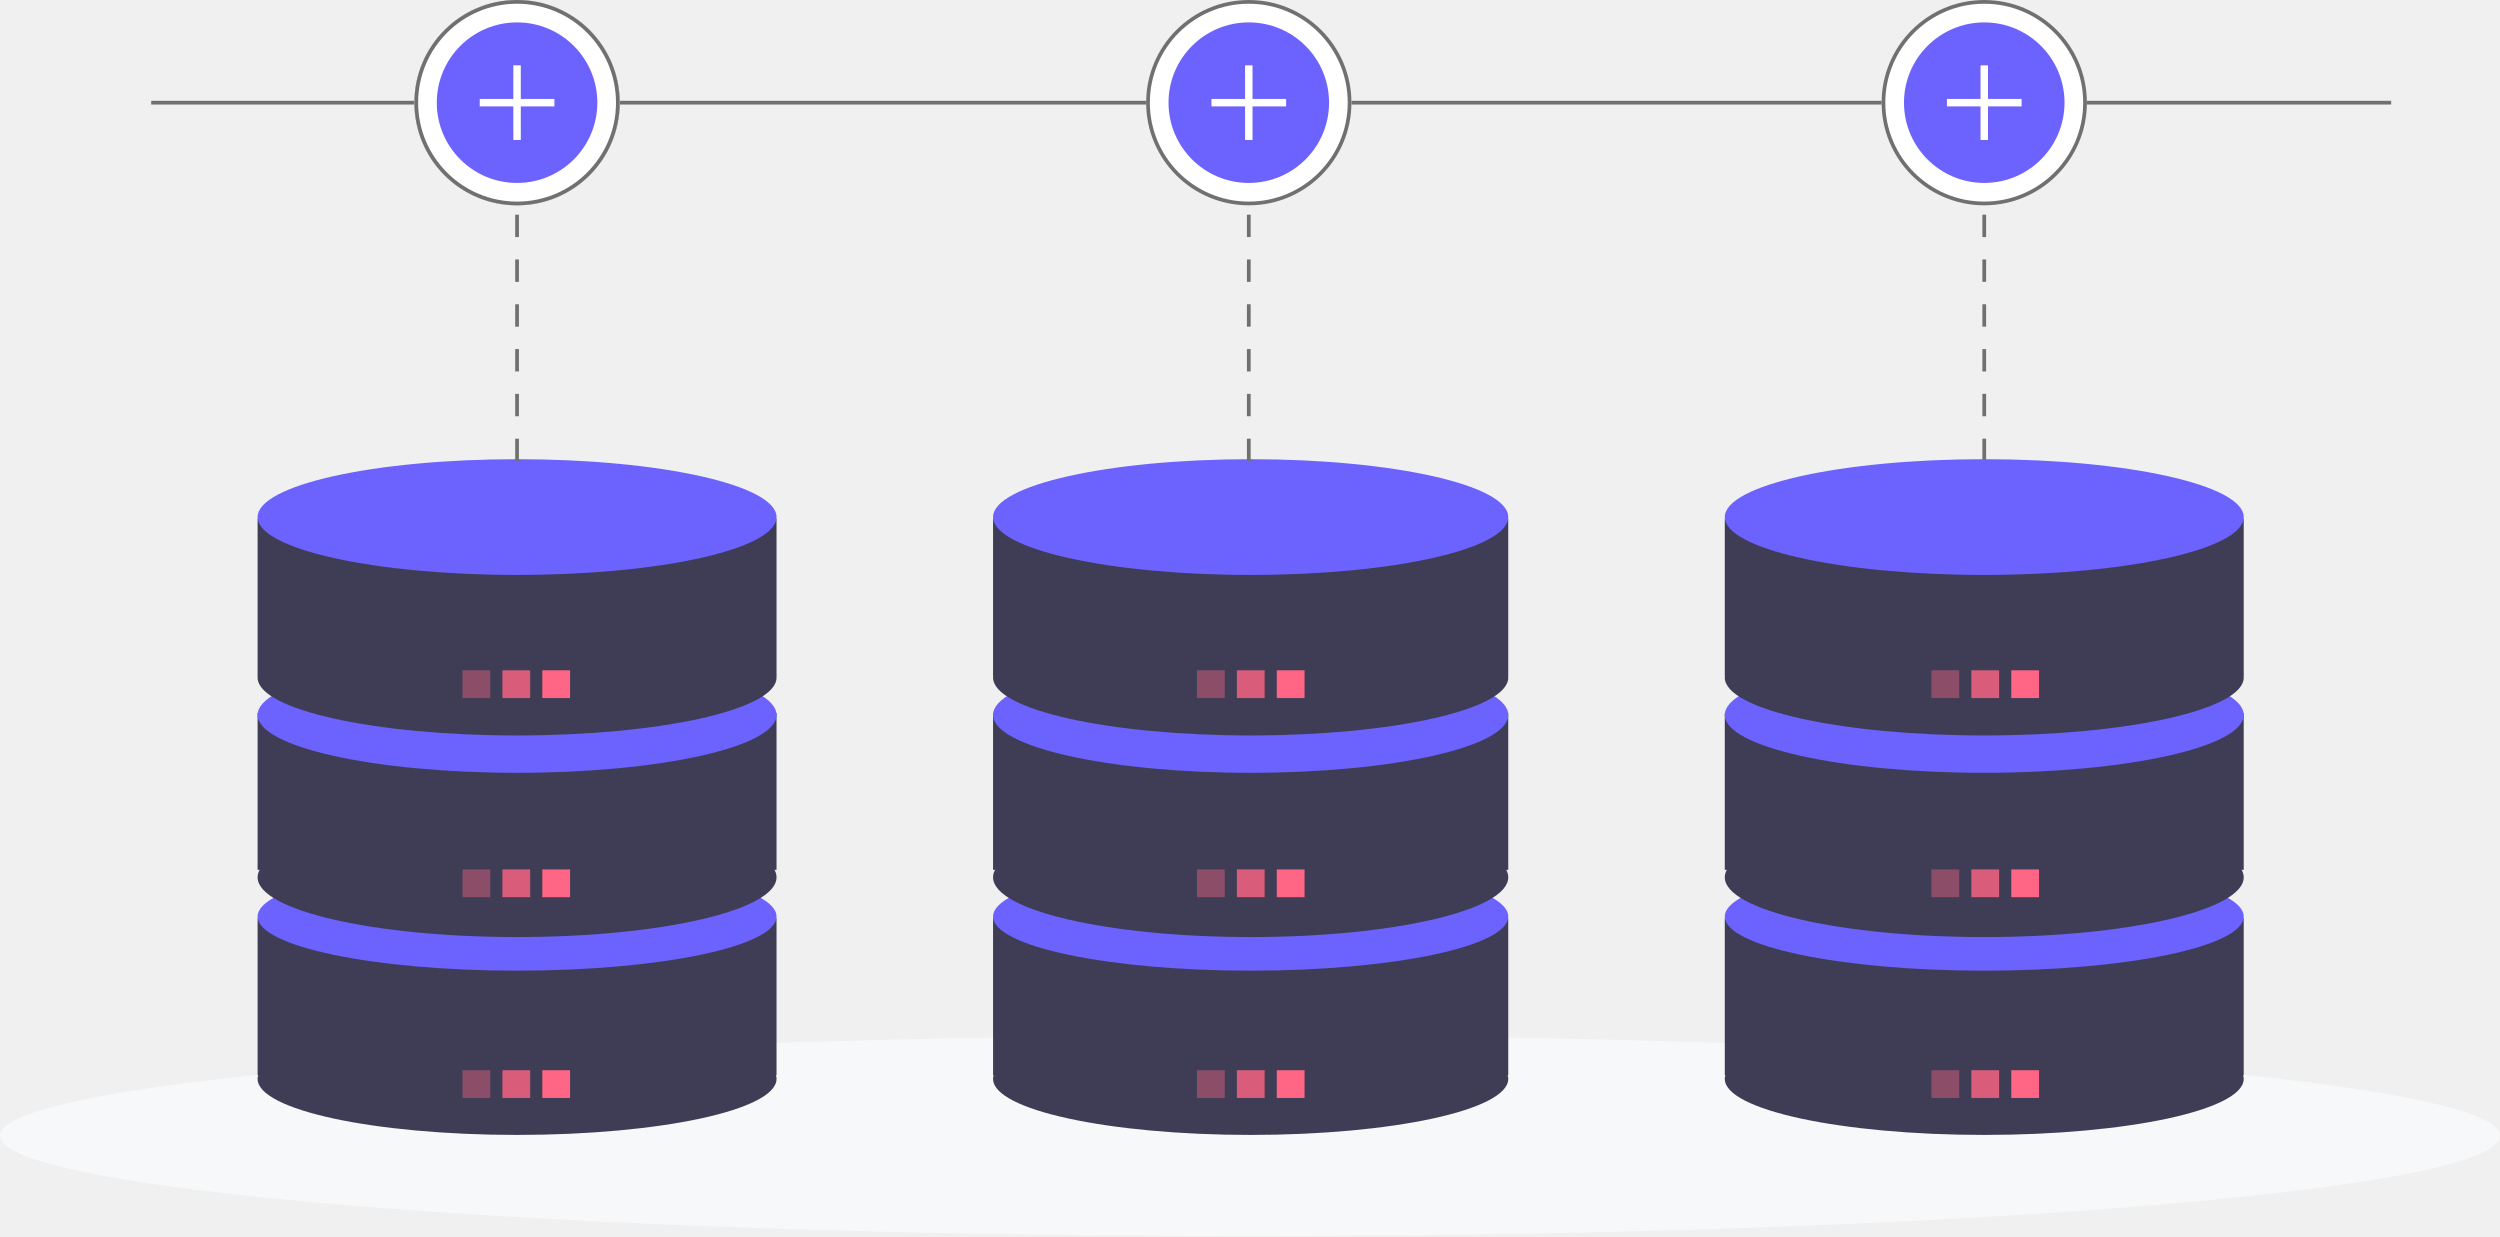
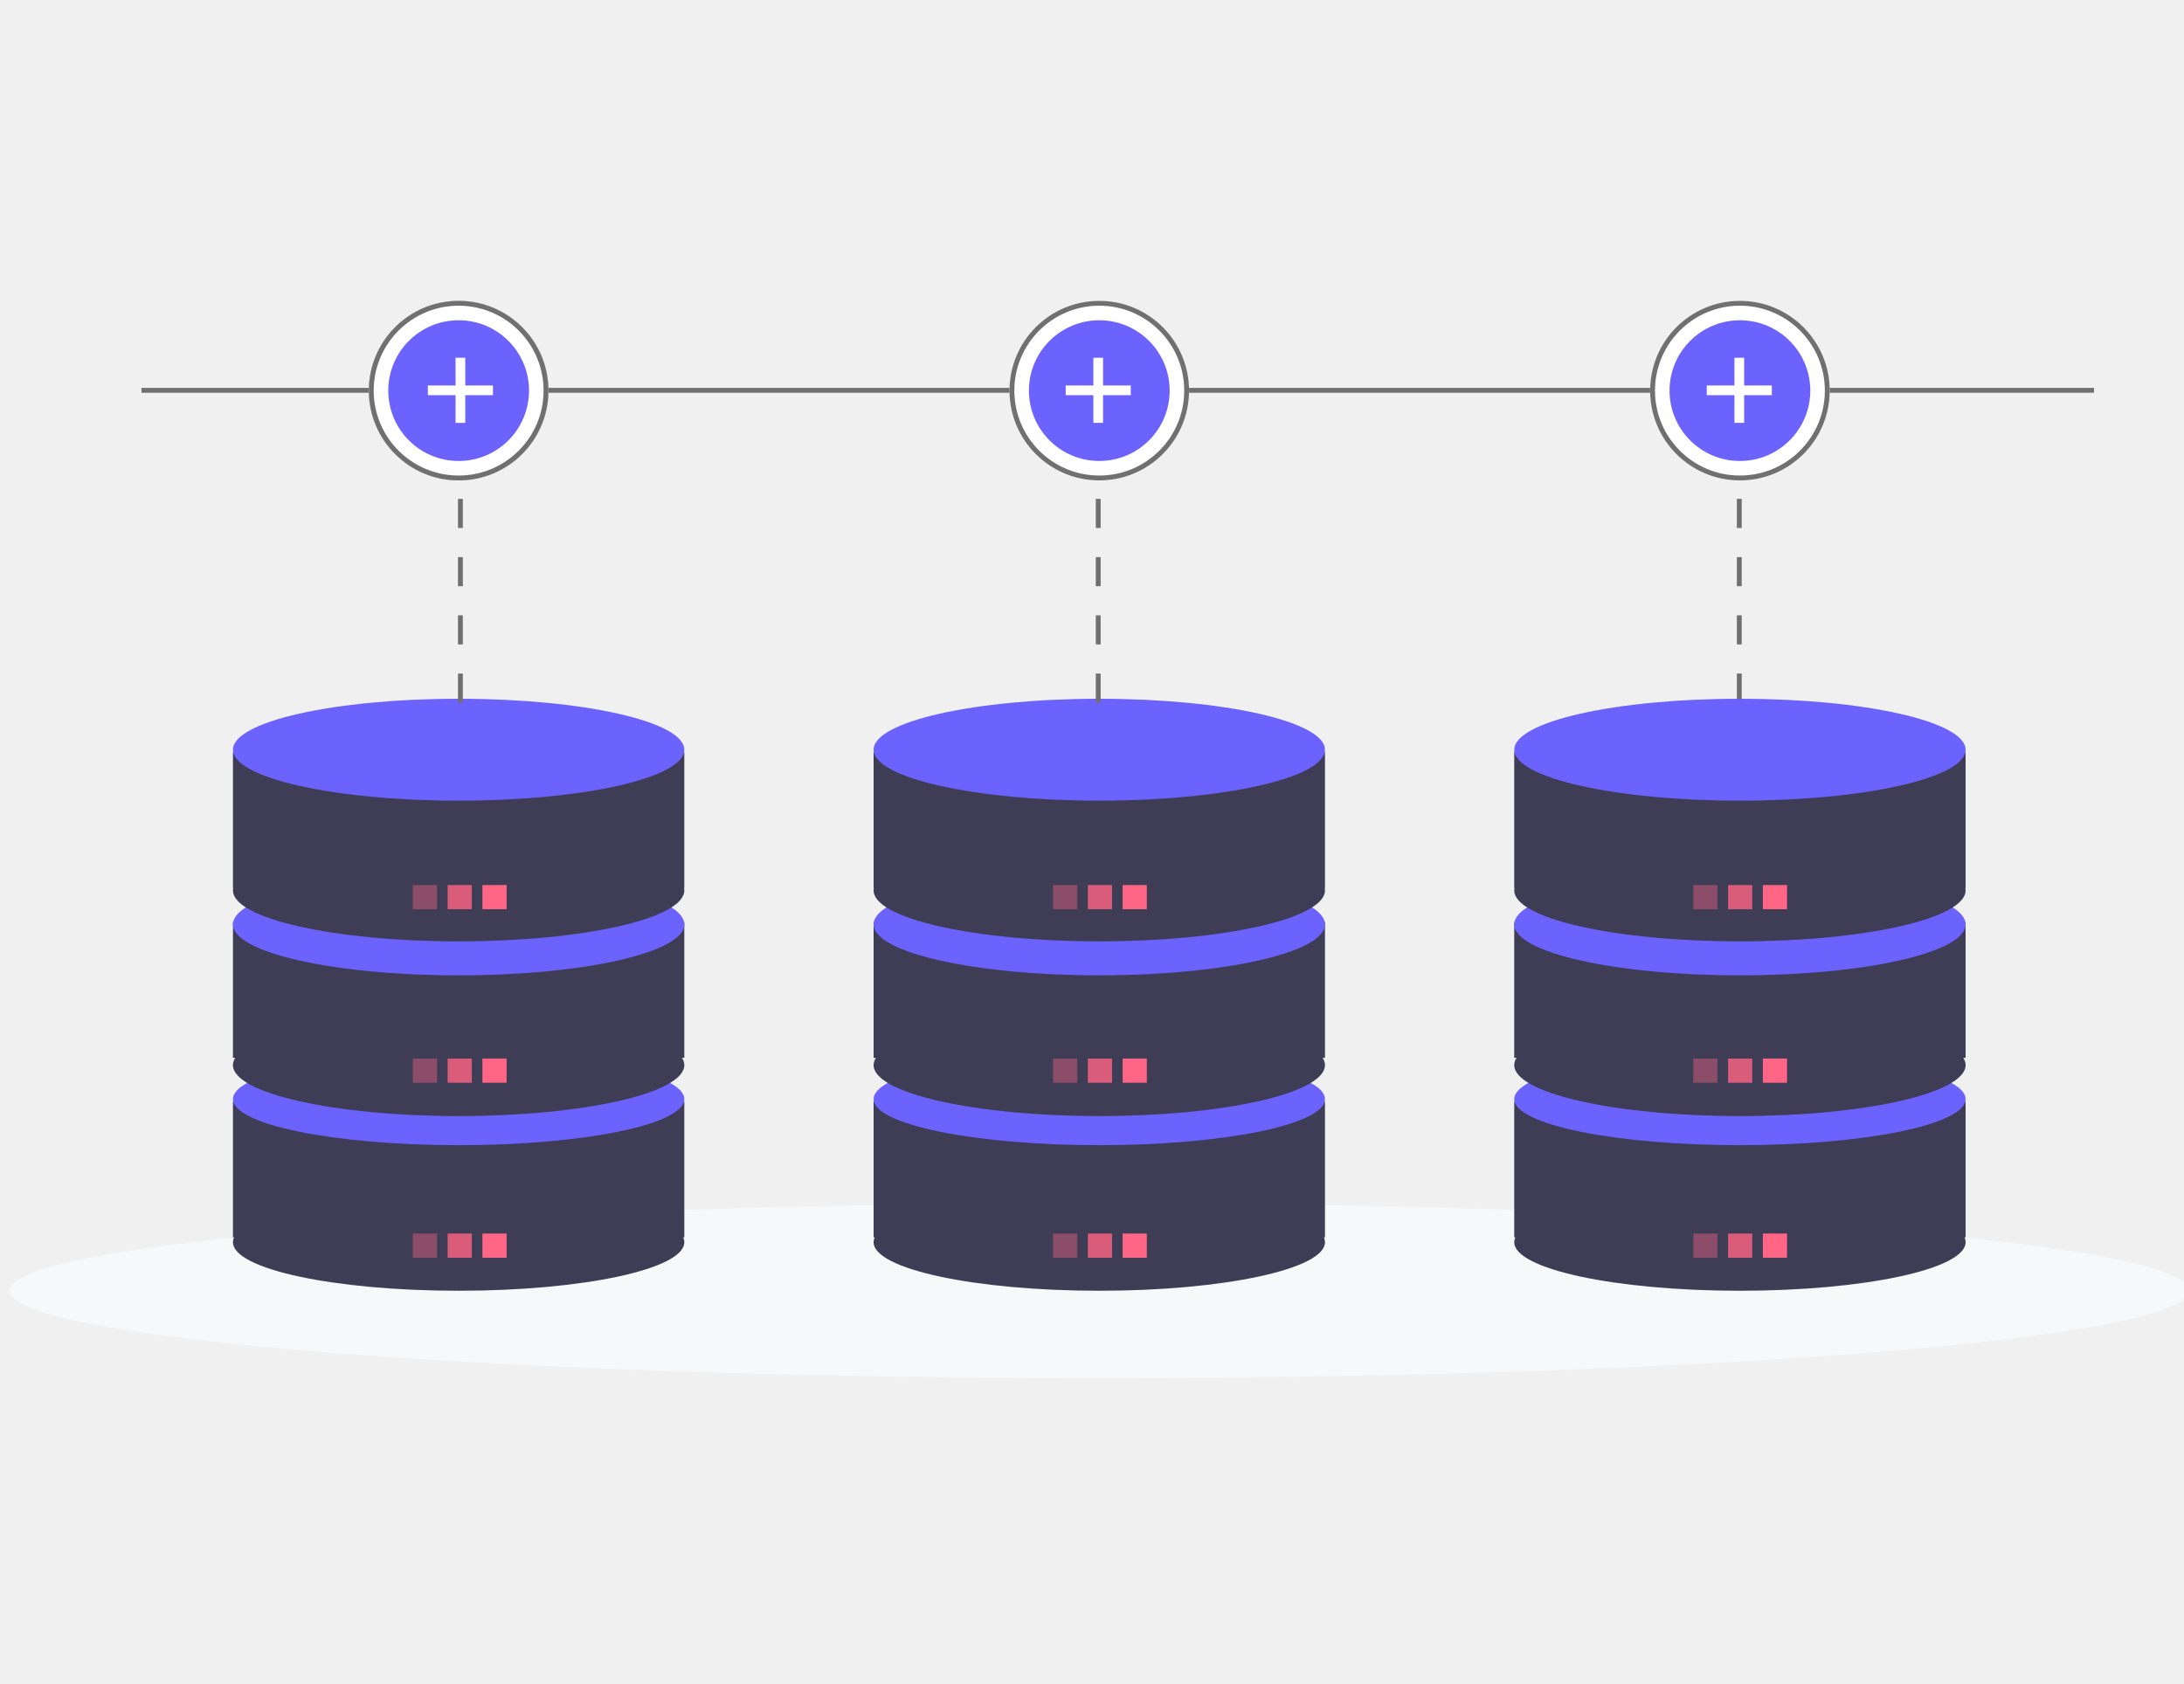
- <svg xmlns="http://www.w3.org/2000/svg" width="669.648" height="331.1">
-   <g data-name="Group 1933">
-     <g data-name="Group 1579" transform="translate(-507 -4277)">
-       <ellipse data-name="Ellipse 238" cx="334.824" cy="26.868" rx="334.824" ry="26.868" transform="translate(507 4554.364)" fill="#f7f8f9" />
-       <g data-name="Group 1275" transform="translate(576 4400)">
-         <path data-name="Rectangle 2036" fill="#3f3d56" d="M0 123h139v42H0z" />
-         <ellipse data-name="Ellipse 223" cx="69.5" cy="14.5" rx="69.5" ry="14.5" transform="translate(0 108)" fill="#6c63ff" />
-         <ellipse data-name="Ellipse 224" cx="69.5" cy="15" rx="69.5" ry="15" transform="translate(0 151)" fill="#3f3d56" />
-         <path data-name="Rectangle 2036" fill="#3f3d56" d="M0 68h139v42H0z" />
-         <ellipse data-name="Ellipse 223" cx="69.5" cy="15.5" rx="69.5" ry="15.5" transform="translate(0 53)" fill="#6c63ff" />
-         <ellipse data-name="Ellipse 224" cx="69.5" cy="16" rx="69.5" ry="16" transform="translate(0 96)" fill="#3f3d56" />
-         <path data-name="Rectangle 2036" fill="#3f3d56" d="M0 16h139v42H0z" />
-         <ellipse data-name="Ellipse 223" cx="69.5" cy="15.5" rx="69.5" ry="15.5" fill="#6c63ff" />
-         <ellipse data-name="Ellipse 224" cx="69.5" cy="15.5" rx="69.5" ry="15.5" transform="translate(0 43)" fill="#3f3d56" />
-       </g>
-       <g data-name="Group 1276" fill="#ff6584">
-         <path data-name="Rectangle 2037" opacity=".8" d="M641.575 4456.546h7.435v7.435h-7.435z" />
-         <path data-name="Rectangle 2038" d="M652.263 4456.546h7.435v7.435h-7.435z" />
-         <path data-name="Rectangle 2039" opacity=".4" d="M630.887 4456.546h7.435v7.435h-7.435z" />
-       </g>
-       <g data-name="Group 1277" fill="#ff6584">
-         <path data-name="Rectangle 2037" opacity=".8" d="M641.575 4509.885h7.435v7.435h-7.435z" />
-         <path data-name="Rectangle 2038" d="M652.263 4509.885h7.435v7.435h-7.435z" />
-         <path data-name="Rectangle 2039" opacity=".4" d="M630.887 4509.885h7.435v7.435h-7.435z" />
-       </g>
-       <g data-name="Group 1278" fill="#ff6584">
-         <path data-name="Rectangle 2037" opacity=".8" d="M641.575 4563.666h7.435v7.435h-7.435z" />
-         <path data-name="Rectangle 2038" d="M652.263 4563.666h7.435v7.435h-7.435z" />
-         <path data-name="Rectangle 2039" opacity=".4" d="M630.887 4563.666h7.435v7.435h-7.435z" />
-       </g>
-       <g data-name="Group 1275" transform="translate(772.737 4400)">
-         <path data-name="Rectangle 2036" fill="#3f3d56" d="M.263 123h138v42h-138z" />
-         <ellipse data-name="Ellipse 223" cx="69" cy="14.5" rx="69" ry="14.5" transform="translate(.263 108)" fill="#6c63ff" />
-         <ellipse data-name="Ellipse 224" cx="69" cy="15" rx="69" ry="15" transform="translate(.263 151)" fill="#3f3d56" />
-         <path data-name="Rectangle 2036" fill="#3f3d56" d="M.263 68h138v42h-138z" />
-         <ellipse data-name="Ellipse 223" cx="69" cy="15.5" rx="69" ry="15.5" transform="translate(.263 53)" fill="#6c63ff" />
-         <ellipse data-name="Ellipse 224" cx="69" cy="16" rx="69" ry="16" transform="translate(.263 96)" fill="#3f3d56" />
-         <path data-name="Rectangle 2036" fill="#3f3d56" d="M.263 16h138v42h-138z" />
-         <ellipse data-name="Ellipse 223" cx="69" cy="15.5" rx="69" ry="15.5" transform="translate(.263)" fill="#6c63ff" />
-         <ellipse data-name="Ellipse 224" cx="69" cy="15.5" rx="69" ry="15.5" transform="translate(.263 43)" fill="#3f3d56" />
-       </g>
-       <g data-name="Group 1276" fill="#ff6584">
-         <path data-name="Rectangle 2037" opacity=".8" d="M838.312 4456.546h7.435v7.435h-7.435z" />
-         <path data-name="Rectangle 2038" d="M849 4456.546h7.435v7.435H849z" />
-         <path data-name="Rectangle 2039" opacity=".4" d="M827.624 4456.546h7.435v7.435h-7.435z" />
-       </g>
-       <g data-name="Group 1277" fill="#ff6584">
-         <path data-name="Rectangle 2037" opacity=".8" d="M838.312 4509.885h7.435v7.435h-7.435z" />
-         <path data-name="Rectangle 2038" d="M849 4509.885h7.435v7.435H849z" />
-         <path data-name="Rectangle 2039" opacity=".4" d="M827.624 4509.885h7.435v7.435h-7.435z" />
-       </g>
-       <g data-name="Group 1278" fill="#ff6584">
-         <path data-name="Rectangle 2037" opacity=".8" d="M838.312 4563.666h7.435v7.435h-7.435z" />
-         <path data-name="Rectangle 2038" d="M849 4563.666h7.435v7.435H849z" />
-         <path data-name="Rectangle 2039" opacity=".4" d="M827.624 4563.666h7.435v7.435h-7.435z" />
-       </g>
-       <path data-name="Line 89" fill="none" stroke="#707070" stroke-dasharray="6" d="M645.5 4400.5v-96" />
-       <path data-name="Line 90" fill="none" stroke="#707070" stroke-dasharray="6" d="M841.5 4400.5v-96" />
-       <path data-name="Line 91" fill="none" stroke="#707070" stroke-dasharray="6" d="M1038.5 4400.5v-96" />
-       <path data-name="Line 92" fill="none" stroke="#707070" d="M547.5 4304.5h600" />
-       <g data-name="Ellipse 239" transform="translate(618 4277)" fill="#fff" stroke="#707070">
-         <circle cx="27.5" cy="27.5" r="27.5" stroke="none" />
-         <circle cx="27.5" cy="27.5" r="27" fill="none" />
-       </g>
-       <g data-name="Group 1304" transform="translate(-21 122)">
-         <g data-name="Ellipse 240" transform="translate(639 4155)" fill="#fff" stroke="#707070">
-           <circle cx="27.5" cy="27.5" r="27.5" stroke="none" />
-           <circle cx="27.5" cy="27.5" r="27" fill="none" />
+ <svg xmlns="http://www.w3.org/2000/svg" width="450" height="347" viewBox="0 0 450 347">
+   <defs>
+     <clipPath id="clip-path">
+       <rect id="矩形_3678" data-name="矩形 3678" width="450" height="347" transform="translate(951 2088)" fill="none" stroke="#707070" stroke-width="1" />
+     </clipPath>
+   </defs>
+   <g id="蒙版组_127" data-name="蒙版组 127" transform="translate(-951 -2088)" clip-path="url(#clip-path)">
+     <g id="组_1933" data-name="组 1933" transform="translate(446 -2127)">
+       <g id="组_1579" data-name="组 1579" transform="translate(507 4277)">
+         <ellipse id="椭圆_238" data-name="椭圆 238" cx="224.5" cy="18.015" rx="224.5" ry="18.015" transform="translate(0 185.973)" fill="#f7f8f9" />
+         <g id="组_1275" data-name="组 1275" transform="translate(45.999 82)">
+           <rect id="矩形_2036" data-name="矩形 2036" width="93" height="28" transform="translate(0 83)" fill="#3f3d56" />
+           <ellipse id="椭圆_223" data-name="椭圆 223" cx="46.5" cy="9.5" rx="46.5" ry="9.5" transform="translate(0 73)" fill="#6c63ff" />
+           <ellipse id="椭圆_224" data-name="椭圆 224" cx="46.5" cy="10" rx="46.5" ry="10" transform="translate(0 102)" fill="#3f3d56" />
+           <rect id="矩形_2036-2" data-name="矩形 2036" width="93" height="28" transform="translate(0 46)" fill="#3f3d56" />
+           <ellipse id="椭圆_223-2" data-name="椭圆 223" cx="46.5" cy="10.5" rx="46.5" ry="10.5" transform="translate(0 36)" fill="#6c63ff" />
+           <ellipse id="椭圆_224-2" data-name="椭圆 224" cx="46.5" cy="10.5" rx="46.5" ry="10.5" transform="translate(0 65)" fill="#3f3d56" />
+           <rect id="矩形_2036-3" data-name="矩形 2036" width="93" height="28" transform="translate(0 11)" fill="#3f3d56" />
+           <ellipse id="椭圆_223-3" data-name="椭圆 223" cx="46.5" cy="10.5" rx="46.5" ry="10.5" transform="translate(0)" fill="#6c63ff" />
+           <ellipse id="椭圆_224-3" data-name="椭圆 224" cx="46.5" cy="10.5" rx="46.5" ry="10.5" transform="translate(0 29)" fill="#3f3d56" />
        </g>
-         <circle data-name="Ellipse 241" cx="21.5" cy="21.5" r="21.5" transform="translate(645 4161)" fill="#6c63ff" />
-         <g data-name="Group 1303" fill="none" stroke="#fff" stroke-width="2">
-           <path data-name="Line 93" d="M656.5 4182.5h20" />
-           <path data-name="Line 94" d="M666.5 4172.5v20" />
+         <g id="组_1276" data-name="组 1276" transform="translate(83.066 120.386)">
+           <rect id="矩形_2037" data-name="矩形 2037" width="4.985" height="4.985" transform="translate(7.167)" fill="#ff6584" opacity="0.8" />
+           <rect id="矩形_2038" data-name="矩形 2038" width="4.985" height="4.985" transform="translate(14.333)" fill="#ff6584" />
+           <rect id="矩形_2039" data-name="矩形 2039" width="4.985" height="4.985" fill="#ff6584" opacity="0.4" />
        </g>
-       </g>
-       <g data-name="Group 1305" transform="translate(175 122)">
-         <g data-name="Ellipse 240" transform="translate(639 4155)" fill="#fff" stroke="#707070">
-           <circle cx="27.5" cy="27.5" r="27.5" stroke="none" />
-           <circle cx="27.5" cy="27.5" r="27" fill="none" />
+         <g id="组_1277" data-name="组 1277" transform="translate(83.066 156.149)">
+           <rect id="矩形_2037-2" data-name="矩形 2037" width="4.985" height="4.985" transform="translate(7.167)" fill="#ff6584" opacity="0.8" />
+           <rect id="矩形_2038-2" data-name="矩形 2038" width="4.985" height="4.985" transform="translate(14.333)" fill="#ff6584" />
+           <rect id="矩形_2039-2" data-name="矩形 2039" width="4.985" height="4.985" fill="#ff6584" opacity="0.4" />
        </g>
-         <circle data-name="Ellipse 241" cx="21.5" cy="21.5" r="21.5" transform="translate(645 4161)" fill="#6c63ff" />
-         <g data-name="Group 1303" fill="none" stroke="#fff" stroke-width="2">
-           <path data-name="Line 93" d="M656.5 4182.5h20" />
-           <path data-name="Line 94" d="M666.5 4172.5v20" />
+         <g id="组_1278" data-name="组 1278" transform="translate(83.066 192.21)">
+           <rect id="矩形_2037-3" data-name="矩形 2037" width="4.985" height="4.985" transform="translate(7.167 0)" fill="#ff6584" opacity="0.8" />
+           <rect id="矩形_2038-3" data-name="矩形 2038" width="4.985" height="4.985" transform="translate(14.333 0)" fill="#ff6584" />
+           <rect id="矩形_2039-3" data-name="矩形 2039" width="4.985" height="4.985" transform="translate(0 0)" fill="#ff6584" opacity="0.4" />
        </g>
-       </g>
-       <g data-name="Group 1306" transform="translate(372 122)">
-         <g data-name="Ellipse 240" transform="translate(639 4155)" fill="#fff" stroke="#707070">
-           <circle cx="27.5" cy="27.5" r="27.5" stroke="none" />
-           <circle cx="27.5" cy="27.5" r="27" fill="none" />
+         <g id="组_1275-2" data-name="组 1275" transform="translate(178 82)">
+           <rect id="矩形_2036-4" data-name="矩形 2036" width="93" height="28" transform="translate(0 83)" fill="#3f3d56" />
+           <ellipse id="椭圆_223-4" data-name="椭圆 223" cx="46.5" cy="9.5" rx="46.5" ry="9.5" transform="translate(0 73)" fill="#6c63ff" />
+           <ellipse id="椭圆_224-4" data-name="椭圆 224" cx="46.5" cy="10" rx="46.5" ry="10" transform="translate(0 102)" fill="#3f3d56" />
+           <rect id="矩形_2036-5" data-name="矩形 2036" width="93" height="28" transform="translate(0 46)" fill="#3f3d56" />
+           <ellipse id="椭圆_223-5" data-name="椭圆 223" cx="46.5" cy="10.5" rx="46.5" ry="10.5" transform="translate(0 36)" fill="#6c63ff" />
+           <ellipse id="椭圆_224-5" data-name="椭圆 224" cx="46.5" cy="10.5" rx="46.5" ry="10.5" transform="translate(0 65)" fill="#3f3d56" />
+           <rect id="矩形_2036-6" data-name="矩形 2036" width="93" height="28" transform="translate(0 11)" fill="#3f3d56" />
+           <ellipse id="椭圆_223-6" data-name="椭圆 223" cx="46.5" cy="10.5" rx="46.5" ry="10.5" transform="translate(0)" fill="#6c63ff" />
+           <ellipse id="椭圆_224-6" data-name="椭圆 224" cx="46.5" cy="10.5" rx="46.5" ry="10.5" transform="translate(0 29)" fill="#3f3d56" />
        </g>
-         <circle data-name="Ellipse 241" cx="21.5" cy="21.5" r="21.5" transform="translate(645 4161)" fill="#6c63ff" />
-         <g data-name="Group 1303" fill="none" stroke="#fff" stroke-width="2">
-           <path data-name="Line 93" d="M656.5 4182.5h20" />
-           <path data-name="Line 94" d="M666.5 4172.5v20" />
+         <g id="组_1276-2" data-name="组 1276" transform="translate(214.979 120.386)">
+           <rect id="矩形_2037-4" data-name="矩形 2037" width="4.985" height="4.985" transform="translate(7.167)" fill="#ff6584" opacity="0.8" />
+           <rect id="矩形_2038-4" data-name="矩形 2038" width="4.985" height="4.985" transform="translate(14.333)" fill="#ff6584" />
+           <rect id="矩形_2039-4" data-name="矩形 2039" width="4.985" height="4.985" fill="#ff6584" opacity="0.4" />
        </g>
-       </g>
-       <g data-name="Group 1382">
-         <g data-name="Group 1275" transform="translate(969.474 4400)">
-           <path data-name="Rectangle 2036" fill="#3f3d56" d="M-.474 123h139v42h-139z" />
-           <ellipse data-name="Ellipse 223" cx="69.5" cy="14.5" rx="69.5" ry="14.5" transform="translate(-.474 108)" fill="#6c63ff" />
-           <ellipse data-name="Ellipse 224" cx="69.5" cy="15" rx="69.5" ry="15" transform="translate(-.474 151)" fill="#3f3d56" />
-           <path data-name="Rectangle 2036" fill="#3f3d56" d="M-.474 68h139v42h-139z" />
-           <ellipse data-name="Ellipse 223" cx="69.5" cy="15.5" rx="69.5" ry="15.5" transform="translate(-.474 53)" fill="#6c63ff" />
-           <ellipse data-name="Ellipse 224" cx="69.5" cy="16" rx="69.5" ry="16" transform="translate(-.474 96)" fill="#3f3d56" />
-           <path data-name="Rectangle 2036" fill="#3f3d56" d="M-.474 16h139v42h-139z" />
-           <ellipse data-name="Ellipse 223" cx="69.5" cy="15.5" rx="69.5" ry="15.5" transform="translate(-.474)" fill="#6c63ff" />
-           <ellipse data-name="Ellipse 224" cx="69.5" cy="15.5" rx="69.5" ry="15.5" transform="translate(-.474 43)" fill="#3f3d56" />
+         <g id="组_1277-2" data-name="组 1277" transform="translate(214.979 156.149)">
+           <rect id="矩形_2037-5" data-name="矩形 2037" width="4.985" height="4.985" transform="translate(7.167)" fill="#ff6584" opacity="0.8" />
+           <rect id="矩形_2038-5" data-name="矩形 2038" width="4.985" height="4.985" transform="translate(14.333)" fill="#ff6584" />
+           <rect id="矩形_2039-5" data-name="矩形 2039" width="4.985" height="4.985" fill="#ff6584" opacity="0.4" />
        </g>
-         <g data-name="Group 1276" fill="#ff6584">
-           <path data-name="Rectangle 2037" opacity=".8" d="M1035.048 4456.546h7.435v7.435h-7.435z" />
-           <path data-name="Rectangle 2038" d="M1045.736 4456.546h7.435v7.435h-7.435z" />
-           <path data-name="Rectangle 2039" opacity=".4" d="M1024.36 4456.546h7.435v7.435h-7.435z" />
+         <g id="组_1278-2" data-name="组 1278" transform="translate(214.979 192.21)">
+           <rect id="矩形_2037-6" data-name="矩形 2037" width="4.985" height="4.985" transform="translate(7.167 0)" fill="#ff6584" opacity="0.8" />
+           <rect id="矩形_2038-6" data-name="矩形 2038" width="4.985" height="4.985" transform="translate(14.333 0)" fill="#ff6584" />
+           <rect id="矩形_2039-6" data-name="矩形 2039" width="4.985" height="4.985" transform="translate(0 0)" fill="#ff6584" opacity="0.4" />
        </g>
-         <g data-name="Group 1277" fill="#ff6584">
-           <path data-name="Rectangle 2037" opacity=".8" d="M1035.048 4509.885h7.435v7.435h-7.435z" />
-           <path data-name="Rectangle 2038" d="M1045.736 4509.885h7.435v7.435h-7.435z" />
-           <path data-name="Rectangle 2039" opacity=".4" d="M1024.36 4509.885h7.435v7.435h-7.435z" />
+         <line id="直线_89" data-name="直线 89" y1="64.368" transform="translate(92.864 18.439)" fill="none" stroke="#707070" stroke-width="1" stroke-dasharray="6" />
+         <line id="直线_90" data-name="直线 90" y1="64.368" transform="translate(224.283 18.439)" fill="none" stroke="#707070" stroke-width="1" stroke-dasharray="6" />
+         <line id="直线_91" data-name="直线 91" y1="64.368" transform="translate(356.371 18.439)" fill="none" stroke="#707070" stroke-width="1" stroke-dasharray="6" />
+         <line id="直线_92" data-name="直线 92" x2="402.301" transform="translate(27.155 18.439)" fill="none" stroke="#707070" stroke-width="1" />
+         <g id="椭圆_239" data-name="椭圆 239" transform="translate(74)" fill="#fff" stroke="#707070" stroke-width="1">
+           <circle cx="18.5" cy="18.5" r="18.5" stroke="none" />
+           <circle cx="18.5" cy="18.5" r="18" fill="none" />
        </g>
-         <g data-name="Group 1278" fill="#ff6584">
-           <path data-name="Rectangle 2037" opacity=".8" d="M1035.048 4563.666h7.435v7.435h-7.435z" />
-           <path data-name="Rectangle 2038" d="M1045.736 4563.666h7.435v7.435h-7.435z" />
-           <path data-name="Rectangle 2039" opacity=".4" d="M1024.36 4563.666h7.435v7.435h-7.435z" />
+         <g id="组_1304" data-name="组 1304" transform="translate(73.999)">
+           <g id="椭圆_240" data-name="椭圆 240" transform="translate(0.001)" fill="#fff" stroke="#707070" stroke-width="1">
+             <circle cx="18.5" cy="18.5" r="18.5" stroke="none" />
+             <circle cx="18.5" cy="18.5" r="18" fill="none" />
+           </g>
+           <circle id="椭圆_241" data-name="椭圆 241" cx="14.5" cy="14.5" r="14.5" transform="translate(4.001 4)" fill="#6c63ff" />
+           <g id="组_1303" data-name="组 1303" transform="translate(12.16 11.734)">
+             <line id="直线_93" data-name="直线 93" x2="13.41" transform="translate(0 6.705)" fill="none" stroke="#fff" stroke-width="2" />
+             <line id="直线_94" data-name="直线 94" x2="13.41" transform="translate(6.705) rotate(90)" fill="none" stroke="#fff" stroke-width="2" />
+           </g>
+         </g>
+         <g id="组_1305" data-name="组 1305" transform="translate(206)">
+           <g id="椭圆_240-2" data-name="椭圆 240" transform="translate(0)" fill="#fff" stroke="#707070" stroke-width="1">
+             <circle cx="18.5" cy="18.5" r="18.5" stroke="none" />
+             <circle cx="18.5" cy="18.5" r="18" fill="none" />
+           </g>
+           <circle id="椭圆_241-2" data-name="椭圆 241" cx="14.5" cy="14.5" r="14.5" transform="translate(4 4)" fill="#6c63ff" />
+           <g id="组_1303-2" data-name="组 1303" transform="translate(11.578 11.734)">
+             <line id="直线_93-2" data-name="直线 93" x2="13.41" transform="translate(0 6.705)" fill="none" stroke="#fff" stroke-width="2" />
+             <line id="直线_94-2" data-name="直线 94" x2="13.41" transform="translate(6.705) rotate(90)" fill="none" stroke="#fff" stroke-width="2" />
+           </g>
+         </g>
+         <g id="组_1306" data-name="组 1306" transform="translate(338)">
+           <g id="椭圆_240-3" data-name="椭圆 240" transform="translate(0)" fill="#fff" stroke="#707070" stroke-width="1">
+             <circle cx="18.5" cy="18.5" r="18.5" stroke="none" />
+             <circle cx="18.5" cy="18.5" r="18" fill="none" />
+           </g>
+           <circle id="椭圆_241-3" data-name="椭圆 241" cx="14.5" cy="14.5" r="14.5" transform="translate(4 4)" fill="#6c63ff" />
+           <g id="组_1303-3" data-name="组 1303" transform="translate(11.666 11.734)">
+             <line id="直线_93-3" data-name="直线 93" x2="13.41" transform="translate(0 6.705)" fill="none" stroke="#fff" stroke-width="2" />
+             <line id="直线_94-3" data-name="直线 94" x2="13.41" transform="translate(6.705) rotate(90)" fill="none" stroke="#fff" stroke-width="2" />
+           </g>
+         </g>
+         <g id="组_1382" data-name="组 1382" transform="translate(310 82)">
+           <g id="组_1275-3" data-name="组 1275" transform="translate(0 0)">
+             <rect id="矩形_2036-7" data-name="矩形 2036" width="93" height="28" transform="translate(0 83)" fill="#3f3d56" />
+             <ellipse id="椭圆_223-7" data-name="椭圆 223" cx="46.5" cy="9.5" rx="46.5" ry="9.5" transform="translate(0 73)" fill="#6c63ff" />
+             <ellipse id="椭圆_224-7" data-name="椭圆 224" cx="46.5" cy="10" rx="46.5" ry="10" transform="translate(0 102)" fill="#3f3d56" />
+             <rect id="矩形_2036-8" data-name="矩形 2036" width="93" height="28" transform="translate(0 46)" fill="#3f3d56" />
+             <ellipse id="椭圆_223-8" data-name="椭圆 223" cx="46.5" cy="10.5" rx="46.5" ry="10.5" transform="translate(0 36)" fill="#6c63ff" />
+             <ellipse id="椭圆_224-8" data-name="椭圆 224" cx="46.5" cy="10.5" rx="46.5" ry="10.5" transform="translate(0 65)" fill="#3f3d56" />
+             <rect id="矩形_2036-9" data-name="矩形 2036" width="93" height="28" transform="translate(0 11)" fill="#3f3d56" />
+             <ellipse id="椭圆_223-9" data-name="椭圆 223" cx="46.5" cy="10.5" rx="46.5" ry="10.5" transform="translate(0)" fill="#6c63ff" />
+             <ellipse id="椭圆_224-9" data-name="椭圆 224" cx="46.5" cy="10.5" rx="46.5" ry="10.5" transform="translate(0 29)" fill="#3f3d56" />
+           </g>
+           <g id="组_1276-3" data-name="组 1276" transform="translate(36.891 38.386)">
+             <rect id="矩形_2037-7" data-name="矩形 2037" width="4.985" height="4.985" transform="translate(7.167)" fill="#ff6584" opacity="0.8" />
+             <rect id="矩形_2038-7" data-name="矩形 2038" width="4.985" height="4.985" transform="translate(14.333)" fill="#ff6584" />
+             <rect id="矩形_2039-7" data-name="矩形 2039" width="4.985" height="4.985" fill="#ff6584" opacity="0.4" />
+           </g>
+           <g id="组_1277-3" data-name="组 1277" transform="translate(36.891 74.15)">
+             <rect id="矩形_2037-8" data-name="矩形 2037" width="4.985" height="4.985" transform="translate(7.167)" fill="#ff6584" opacity="0.8" />
+             <rect id="矩形_2038-8" data-name="矩形 2038" width="4.985" height="4.985" transform="translate(14.333)" fill="#ff6584" />
+             <rect id="矩形_2039-8" data-name="矩形 2039" width="4.985" height="4.985" fill="#ff6584" opacity="0.4" />
+           </g>
+           <g id="组_1278-3" data-name="组 1278" transform="translate(36.891 110.21)">
+             <rect id="矩形_2037-9" data-name="矩形 2037" width="4.985" height="4.985" transform="translate(7.167 0)" fill="#ff6584" opacity="0.8" />
+             <rect id="矩形_2038-9" data-name="矩形 2038" width="4.985" height="4.985" transform="translate(14.333 0)" fill="#ff6584" />
+             <rect id="矩形_2039-9" data-name="矩形 2039" width="4.985" height="4.985" transform="translate(0 0)" fill="#ff6584" opacity="0.4" />
+           </g>
        </g>
      </g>
    </g>
  </g>
</svg>
